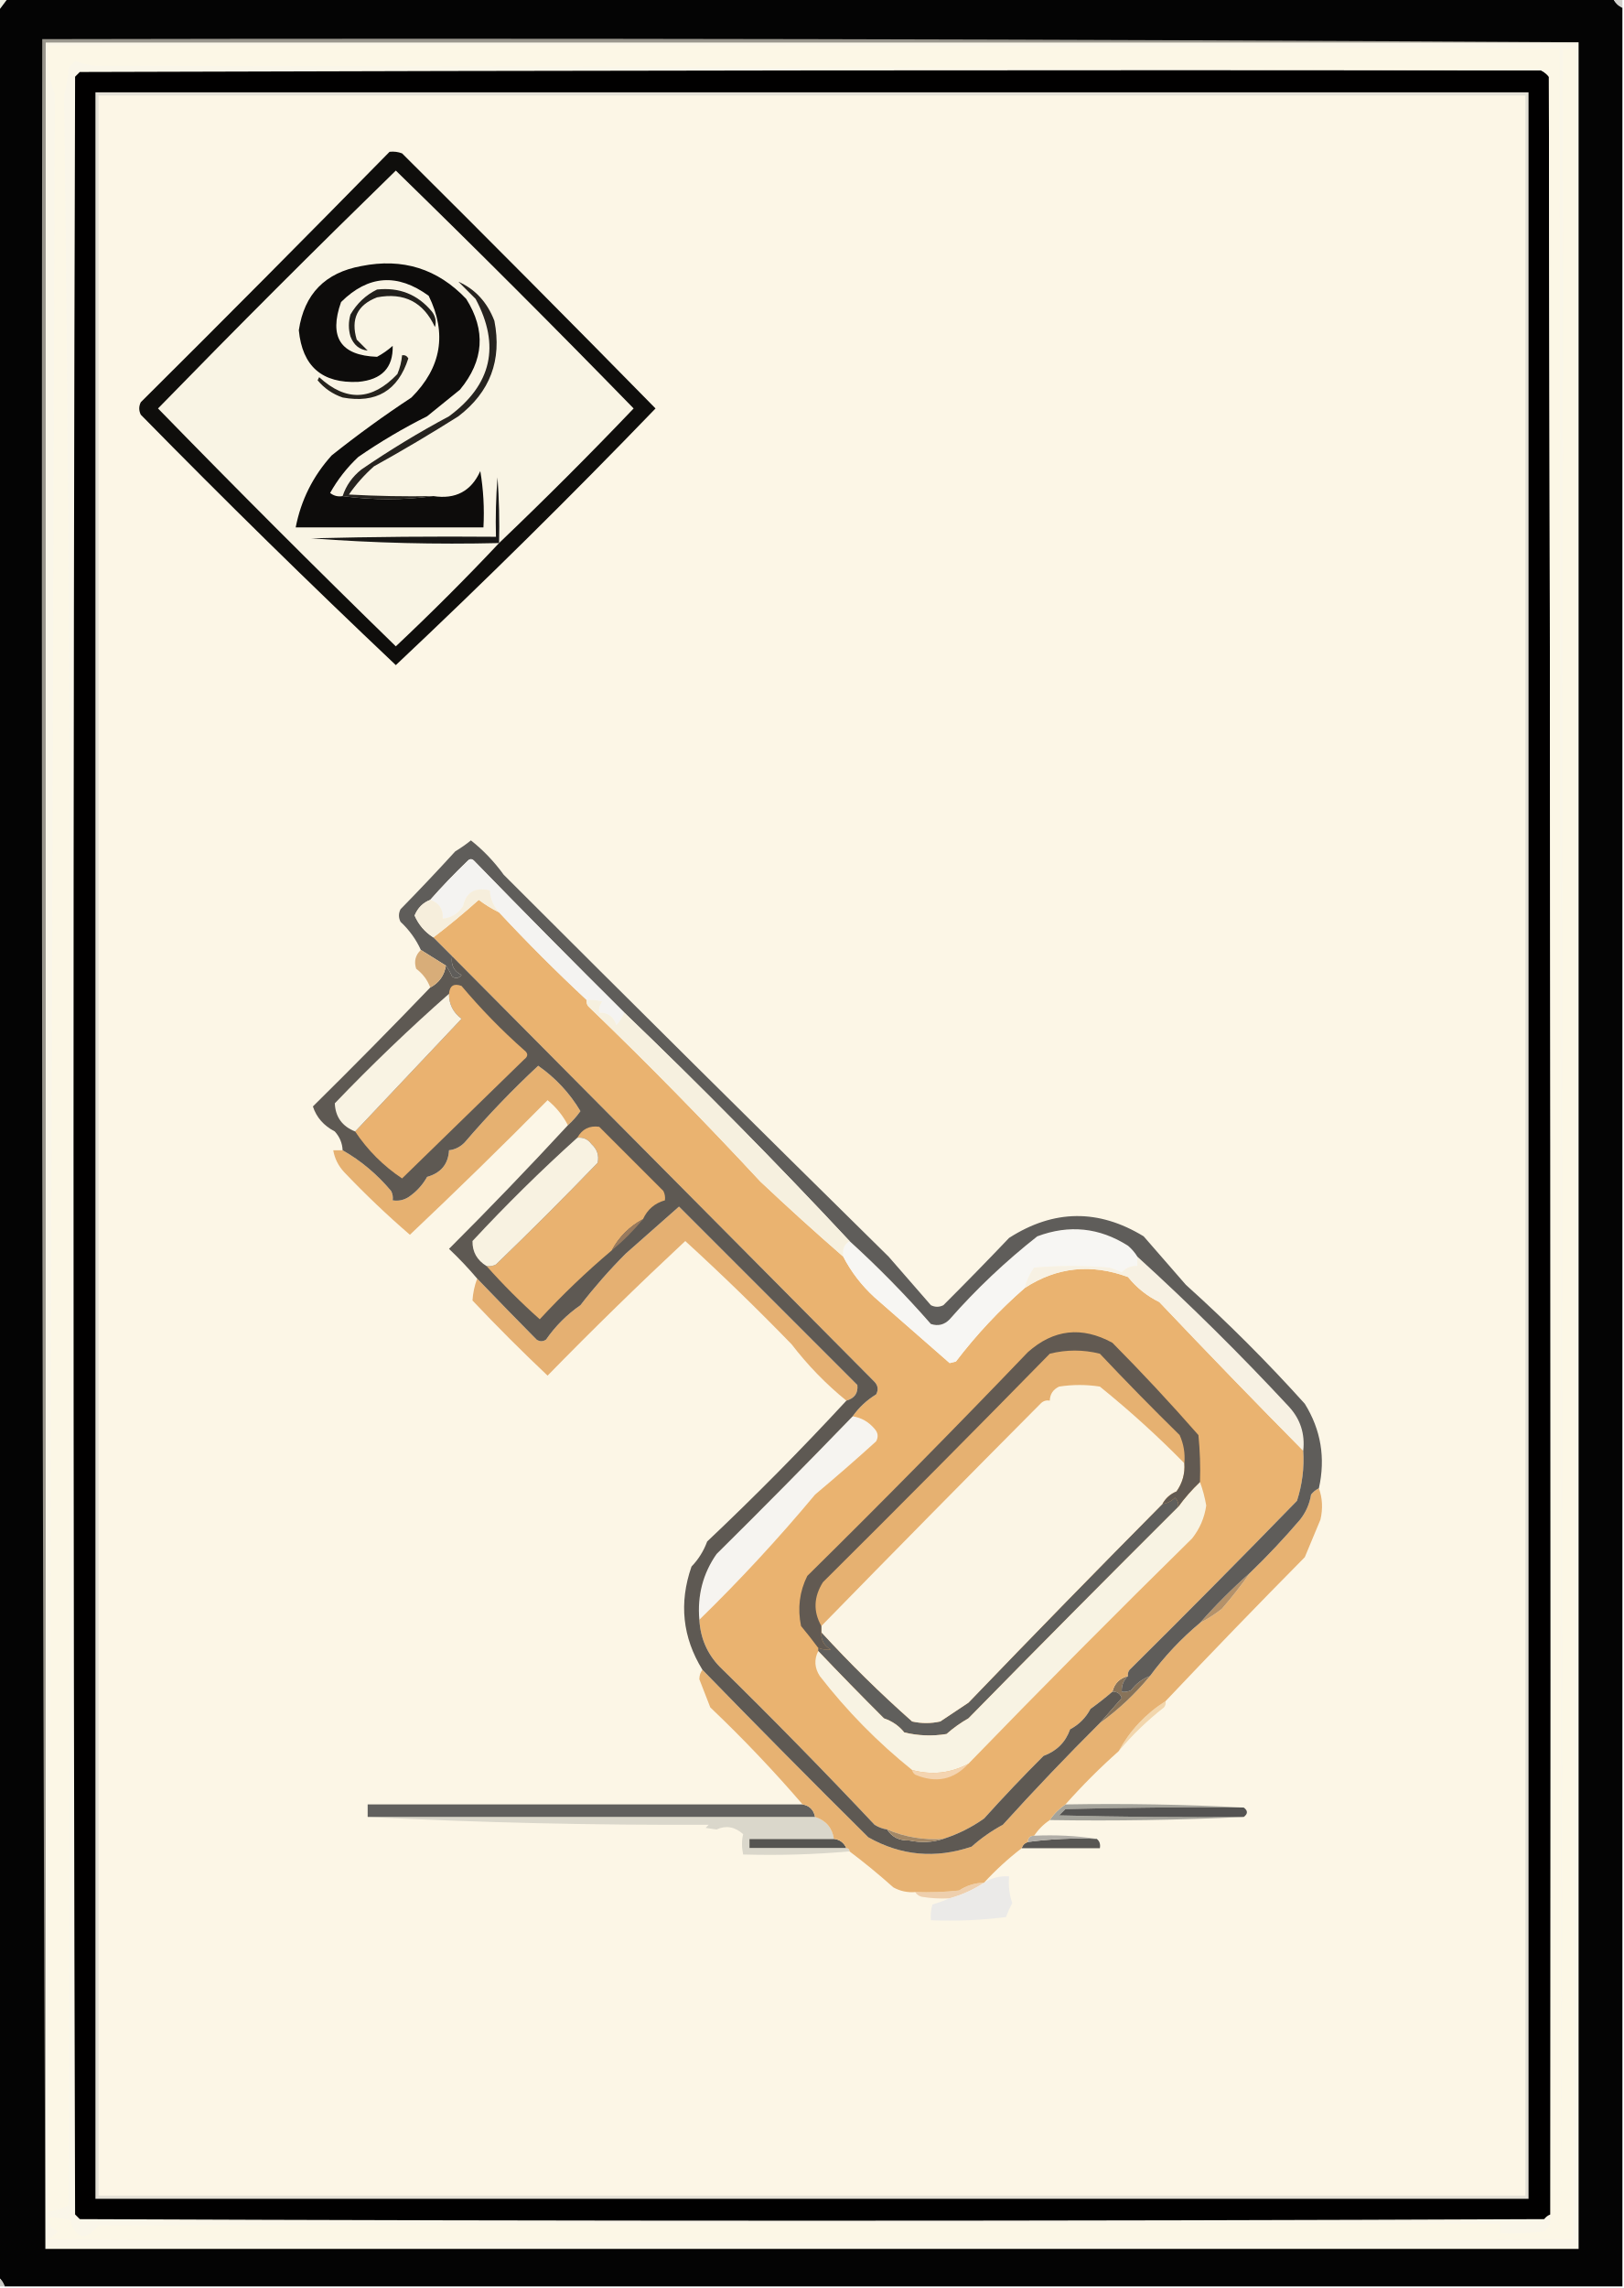
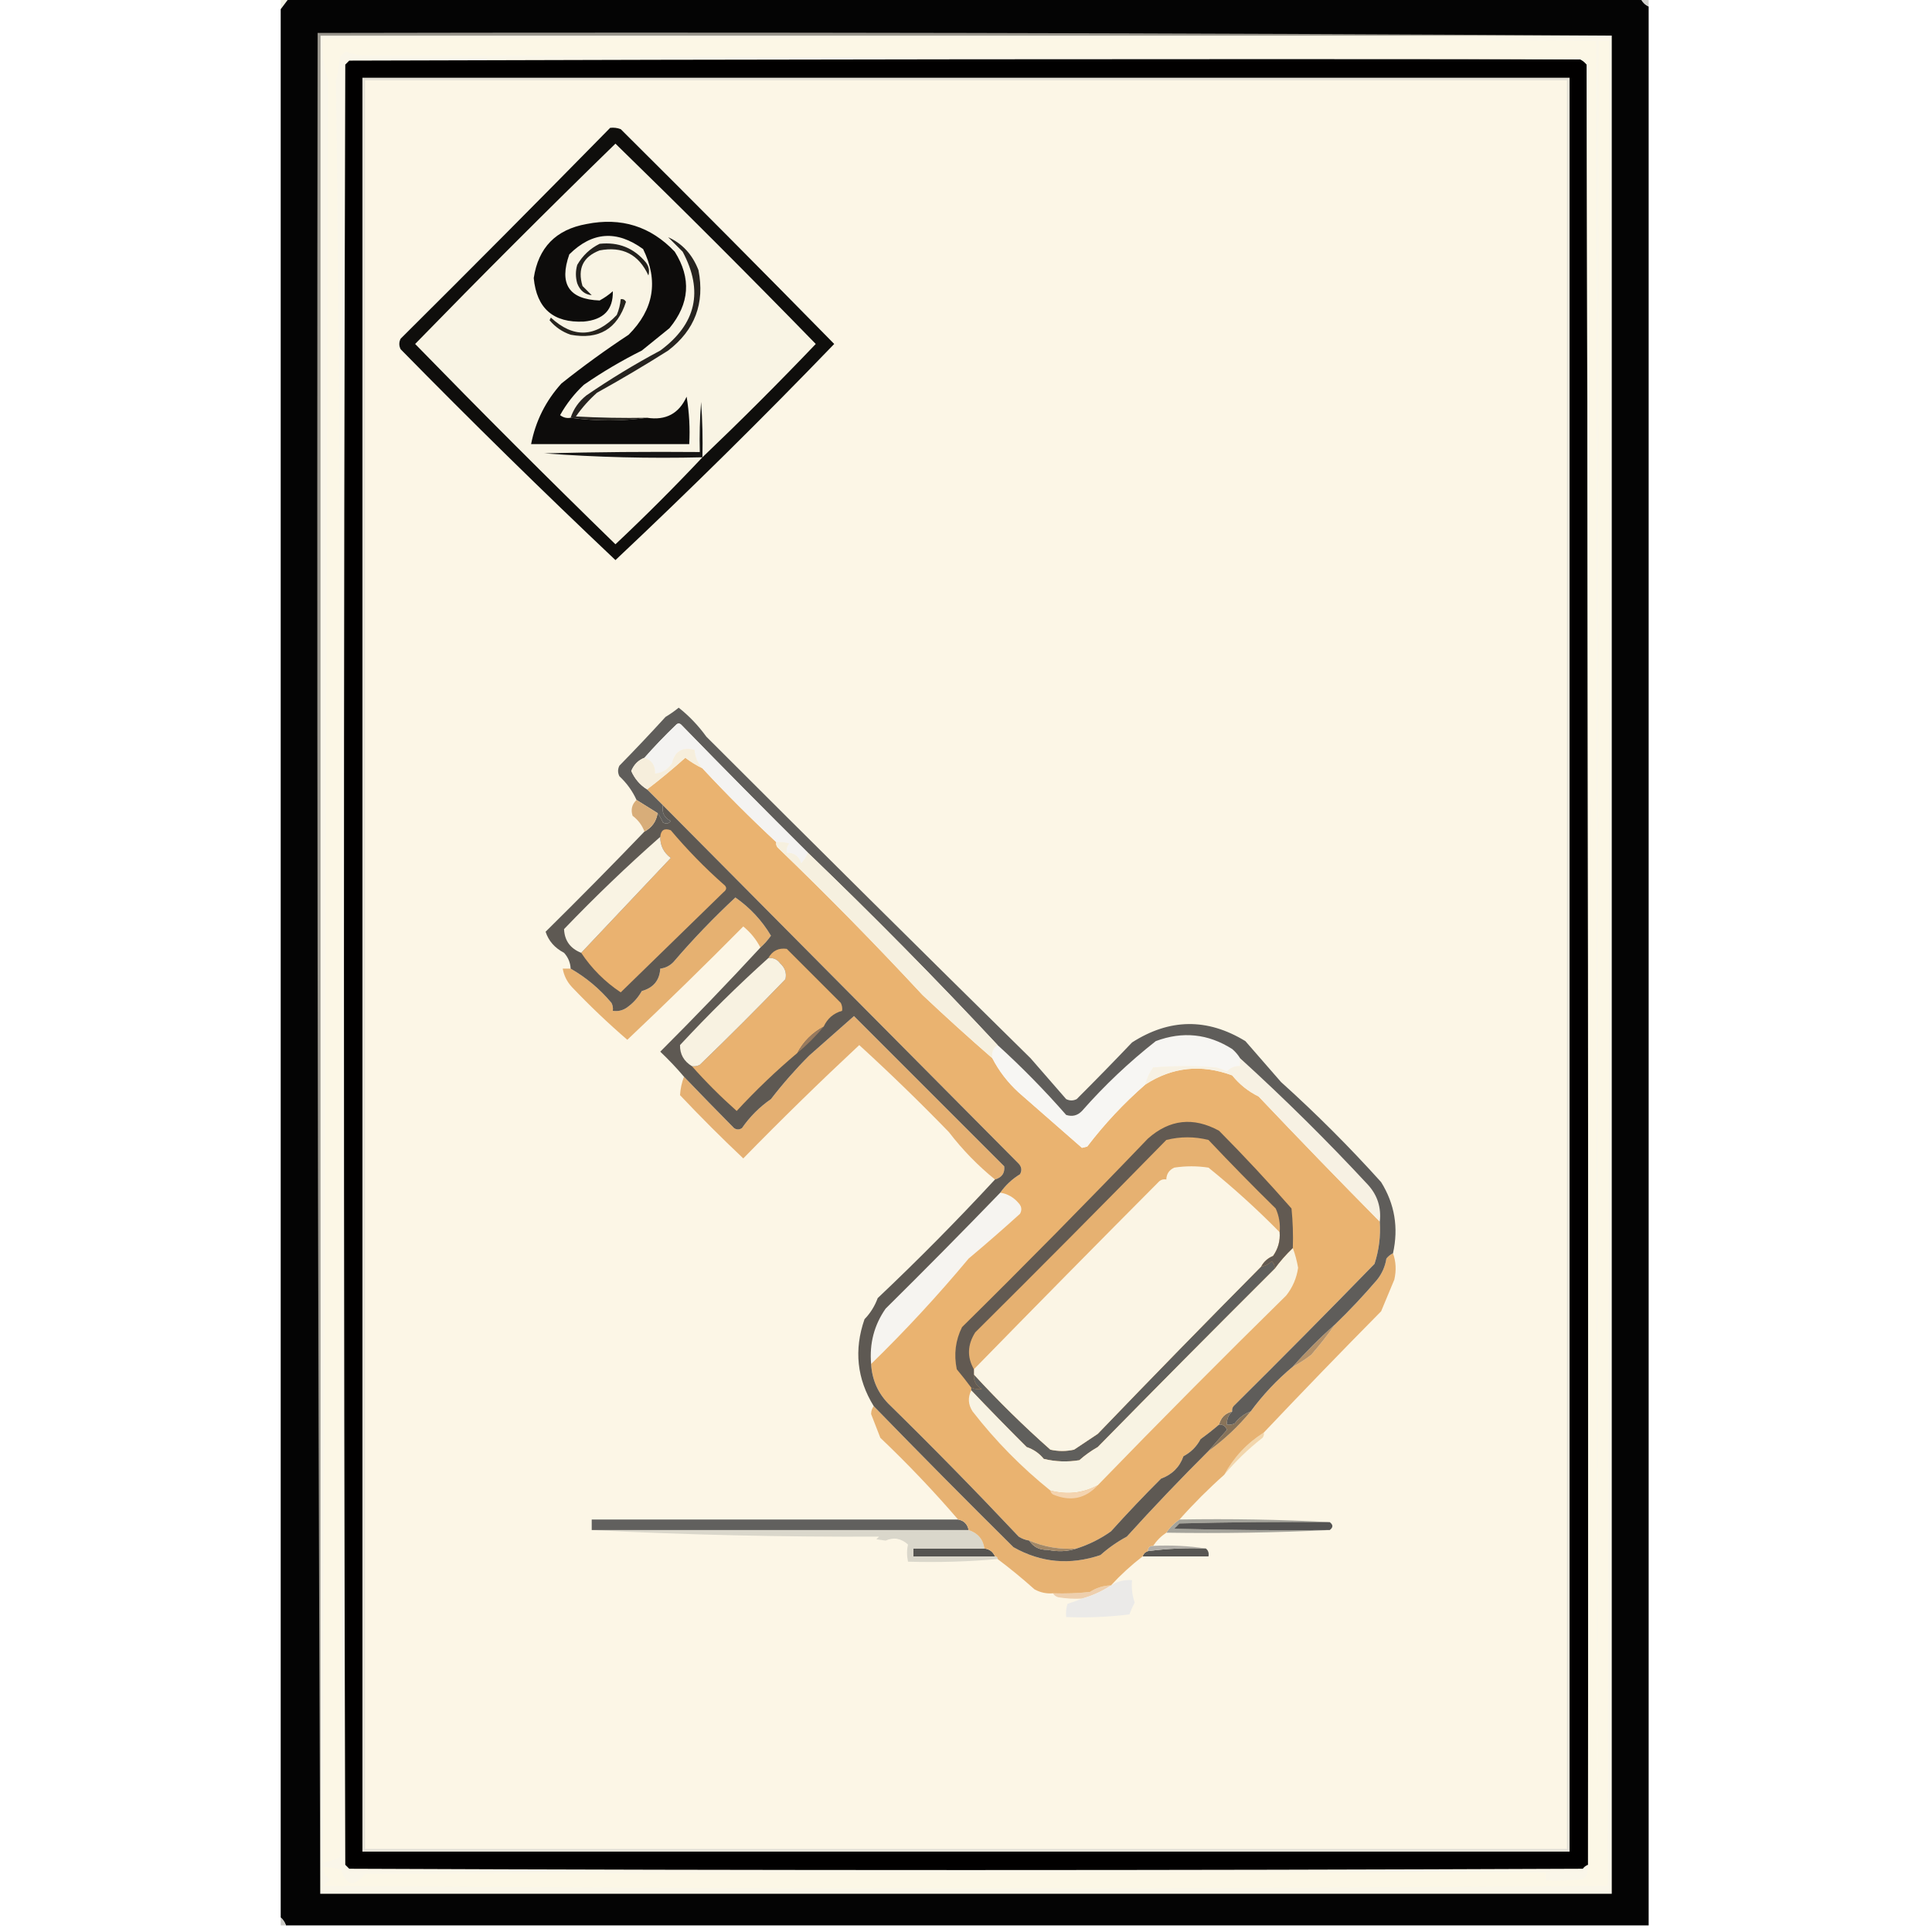
- <svg xmlns="http://www.w3.org/2000/svg" version="1.1" width="519px" height="731px" style="shape-rendering:geometricPrecision; text-rendering:geometricPrecision; image-rendering:optimizeQuality; fill-rule:evenodd; clip-rule:evenodd">
+ <svg xmlns="http://www.w3.org/2000/svg" version="1.1" viewBox="-107 0 733 733" style="shape-rendering:geometricPrecision; text-rendering:geometricPrecision; image-rendering:optimizeQuality; fill-rule:evenodd; clip-rule:evenodd">
  <g>
    <path style="opacity:1" fill="#eeefe1" d="M -0.5,-0.5 C 0.5,-0.5 1.5,-0.5 2.5,-0.5C 1.488,0.872 0.488,2.205 -0.5,3.5C -0.5,2.167 -0.5,0.833 -0.5,-0.5 Z" />
  </g>
  <g>
    <path style="opacity:1" fill="#040404" d="M 2.5,-0.5 C 173.5,-0.5 344.5,-0.5 515.5,-0.5C 516.167,0.833 517.167,1.833 518.5,2.5C 518.5,245.167 518.5,487.833 518.5,730.5C 346.167,730.5 173.833,730.5 1.5,730.5C 1.068,729.29 0.401,728.29 -0.5,727.5C -0.5,486.167 -0.5,244.833 -0.5,3.5C 0.488,2.205 1.488,0.872 2.5,-0.5 Z" />
  </g>
  <g>
    <path style="opacity:1" fill="#d2d1cd" d="M 515.5,-0.5 C 516.5,-0.5 517.5,-0.5 518.5,-0.5C 518.5,0.5 518.5,1.5 518.5,2.5C 517.167,1.833 516.167,0.833 515.5,-0.5 Z" />
  </g>
  <g>
    <path style="opacity:1" fill="#99968d" d="M 504.5,13.5 C 341.167,13.5 177.833,13.5 14.5,13.5C 14.5,248.5 14.5,483.5 14.5,718.5C 13.5,483.334 13.167,248.001 13.5,12.5C 177.334,12.167 341.001,12.5 504.5,13.5 Z" />
  </g>
  <g>
    <path style="opacity:1" fill="#faf6e9" d="M 504.5,13.5 C 504.5,248.5 504.5,483.5 504.5,718.5C 341.167,718.5 177.833,718.5 14.5,718.5C 14.5,483.5 14.5,248.5 14.5,13.5C 177.833,13.5 341.167,13.5 504.5,13.5 Z" />
  </g>
  <g>
    <path style="opacity:1" fill="#010000" d="M 492.5,22.5 C 493.458,22.953 494.292,23.619 495,24.5C 495.5,252.166 495.667,479.833 495.5,707.5C 494.711,707.783 494.044,708.283 493.5,709C 337.5,709.667 181.5,709.667 25.5,709C 25,708.5 24.5,708 24,707.5C 23.333,479.833 23.333,252.167 24,24.5C 24.5,24 25,23.5 25.5,23C 181.166,22.5 336.833,22.333 492.5,22.5 Z" />
  </g>
  <g>
    <path style="opacity:1" fill="#fcf7e6" d="M 495.5,707.5 C 495.667,479.833 495.5,252.166 495,24.5C 494.292,23.619 493.458,22.953 492.5,22.5C 338.667,21.667 184.667,21.167 30.5,21C 28.236,20.764 26.069,20.264 24,19.5C 23.333,20.167 22.667,20.833 22,21.5C 21.744,24.557 21.244,27.557 20.5,30.5C 21.831,142.86 22.498,255.36 22.5,368C 22.333,480.167 22.167,592.333 22,704.5C 19.994,705.669 17.827,706.335 15.5,706.5C 16.165,481 16.832,255.5 17.5,30C 15.671,25.028 15.005,19.861 15.5,14.5C 176.528,14.171 337.528,14.504 498.5,15.5C 498.833,932.833 499.167,932.833 499.5,15.5C 500.833,15.5 502.167,15.5 503.5,15.5C 503.658,248.908 503.491,482.241 503,715.5C 340.977,716.821 178.477,716.821 15.5,715.5C 16.5,714.667 17.5,713.833 18.5,713C 16.561,712.092 15.561,710.592 15.5,708.5C 17.92,708.292 20.253,708.626 22.5,709.5C 24.389,715.525 27.389,716.025 31.5,711C 180.833,710.5 330.166,710.333 479.5,710.5C 479.5,711.5 479.5,712.5 479.5,713.5C 484.179,713.666 488.845,713.499 493.5,713C 495.192,711.599 495.859,709.766 495.5,707.5 Z" />
  </g>
  <g>
    <path style="opacity:1" fill="#e4e1d7" d="M 30.5,29.5 C 183.167,29.5 335.833,29.5 488.5,29.5C 488.5,253.833 488.5,478.167 488.5,702.5C 335.833,702.5 183.167,702.5 30.5,702.5C 30.5,478.167 30.5,253.833 30.5,29.5 Z" />
  </g>
  <g>
    <path style="opacity:1" fill="#fcf6e6" d="M 31.5,30.5 C 183.5,30.5 335.5,30.5 487.5,30.5C 487.5,254.167 487.5,477.833 487.5,701.5C 335.5,701.5 183.5,701.5 31.5,701.5C 31.5,477.833 31.5,254.167 31.5,30.5 Z" />
  </g>
  <g>
    <path style="opacity:1" fill="#eecfad" d="M 314.5,601.5 C 311.109,603.743 307.442,605.41 303.5,606.5C 300.482,606.665 297.482,606.498 294.5,606C 293.584,605.722 292.918,605.222 292.5,604.5C 297.179,604.666 301.845,604.499 306.5,604C 308.927,602.409 311.593,601.575 314.5,601.5 Z" />
  </g>
  <g>
    <path style="opacity:1" fill="#ebeae8" d="M 303.5,606.5 C 307.442,605.41 311.109,603.743 314.5,601.5C 316.882,599.954 319.549,599.287 322.5,599.5C 322.223,602.448 322.556,605.281 323.5,608C 322.74,609.441 322.074,610.941 321.5,612.5C 313.528,613.498 305.528,613.831 297.5,613.5C 297.34,611.801 297.506,610.134 298,608.5C 299.948,607.891 301.782,607.224 303.5,606.5 Z" />
  </g>
  <g>
    <path style="opacity:1" fill="#555451" d="M 266.5,587.5 C 268.404,587.738 269.738,588.738 270.5,590.5C 260.167,590.5 249.833,590.5 239.5,590.5C 239.5,589.5 239.5,588.5 239.5,587.5C 248.5,587.5 257.5,587.5 266.5,587.5 Z" />
  </g>
  <g>
    <path style="opacity:1" fill="#585754" d="M 350.5,587.5 C 351.404,588.209 351.737,589.209 351.5,590.5C 343.167,590.5 334.833,590.5 326.5,590.5C 326.833,589.5 327.5,588.833 328.5,588.5C 335.746,587.536 343.08,587.203 350.5,587.5 Z" />
  </g>
  <g>
    <path style="opacity:1" fill="#b1aea8" d="M 330.5,586.5 C 337.354,586.176 344.021,586.509 350.5,587.5C 343.08,587.203 335.746,587.536 328.5,588.5C 328.5,587.167 329.167,586.5 330.5,586.5 Z" />
  </g>
  <g>
    <path style="opacity:1" fill="#dad7cb" d="M 117.5,580.5 C 165.167,580.5 212.833,580.5 260.5,580.5C 263.971,581.633 265.971,583.967 266.5,587.5C 257.5,587.5 248.5,587.5 239.5,587.5C 239.5,588.5 239.5,589.5 239.5,590.5C 249.833,590.5 260.167,590.5 270.5,590.5C 271.167,590.5 271.5,590.833 271.5,591.5C 260.346,592.495 249.012,592.828 237.5,592.5C 237.014,590.193 237.014,588.027 237.5,586C 234.874,583.625 232.04,583.125 229,584.5C 227.833,584.333 226.667,584.167 225.5,584C 225.833,583.667 226.167,583.333 226.5,583C 189.82,583.162 153.486,582.328 117.5,580.5 Z" />
  </g>
  <g>
    <path style="opacity:1" fill="#a4a39b" d="M 340.5,576.5 C 359.674,576.17 378.674,576.503 397.5,577.5C 378.497,577.333 359.497,577.5 340.5,578C 339.833,578.667 339.167,579.333 338.5,580C 358.164,580.5 377.831,580.667 397.5,580.5C 377.007,581.497 356.34,581.831 335.5,581.5C 336.785,579.548 338.451,577.882 340.5,576.5 Z" />
  </g>
  <g>
    <path style="opacity:1" fill="#545352" d="M 397.5,577.5 C 398.833,578.5 398.833,579.5 397.5,580.5C 377.831,580.667 358.164,580.5 338.5,580C 339.167,579.333 339.833,578.667 340.5,578C 359.497,577.5 378.497,577.333 397.5,577.5 Z" />
  </g>
  <g>
    <path style="opacity:1" fill="#61605e" d="M 256.5,576.5 C 258.71,576.894 260.043,578.227 260.5,580.5C 212.833,580.5 165.167,580.5 117.5,580.5C 117.5,579.167 117.5,577.833 117.5,576.5C 163.833,576.5 210.167,576.5 256.5,576.5 Z" />
  </g>
  <g>
    <path style="opacity:1" fill="#f2d6ac" d="M 372.5,543.5 C 372.631,544.239 372.464,544.906 372,545.5C 366.637,549.698 361.804,554.364 357.5,559.5C 361.132,552.869 366.132,547.536 372.5,543.5 Z" />
  </g>
  <g>
    <path style="opacity:1" fill="#e7b272" d="M 421.5,475.5 C 422.641,478.64 422.808,481.973 422,485.5C 420.357,489.46 418.69,493.46 417,497.5C 401.932,512.747 387.099,528.08 372.5,543.5C 366.132,547.536 361.132,552.869 357.5,559.5C 351.575,564.758 345.908,570.425 340.5,576.5C 338.451,577.882 336.785,579.548 335.5,581.5C 333.5,582.833 331.833,584.5 330.5,586.5C 329.167,586.5 328.5,587.167 328.5,588.5C 327.5,588.833 326.833,589.5 326.5,590.5C 322.158,593.844 318.158,597.51 314.5,601.5C 311.593,601.575 308.927,602.409 306.5,604C 301.845,604.499 297.179,604.666 292.5,604.5C 290.011,604.702 287.677,604.202 285.5,603C 280.94,598.931 276.274,595.098 271.5,591.5C 271.5,590.833 271.167,590.5 270.5,590.5C 269.738,588.738 268.404,587.738 266.5,587.5C 265.971,583.967 263.971,581.633 260.5,580.5C 260.043,578.227 258.71,576.894 256.5,576.5C 247.261,565.757 237.428,555.424 227,545.5C 225.836,542.505 224.67,539.505 223.5,536.5C 223.52,535.274 223.853,534.274 224.5,533.5C 242.019,551.519 259.686,569.352 277.5,587C 287.938,592.898 298.938,593.898 310.5,590C 313.557,587.277 316.89,584.944 320.5,583C 330.571,571.887 340.904,561.054 351.5,550.5C 357.442,546.227 362.776,541.227 367.5,535.5C 372.135,529.197 377.469,523.531 383.5,518.5C 385.932,517.25 388.266,515.75 390.5,514C 393.738,510.272 396.738,506.439 399.5,502.5C 405.033,497.173 410.366,491.506 415.5,485.5C 417.362,483.138 418.529,480.471 419,477.5C 419.708,476.619 420.542,475.953 421.5,475.5 Z" />
  </g>
  <g>
    <path style="opacity:1" fill="#887359" d="M 360.5,535.5 C 359.058,536.82 358.392,538.486 358.5,540.5C 359.552,540.649 360.552,540.483 361.5,540C 363.114,537.873 365.114,536.373 367.5,535.5C 362.776,541.227 357.442,546.227 351.5,550.5C 353.811,547.853 356.144,545.186 358.5,542.5C 357.995,541.081 356.995,540.415 355.5,540.5C 356.167,537.833 357.833,536.167 360.5,535.5 Z" />
  </g>
  <g>
    <path style="opacity:1" fill="#b49169" d="M 399.5,502.5 C 396.738,506.439 393.738,510.272 390.5,514C 388.266,515.75 385.932,517.25 383.5,518.5C 388.425,512.908 393.758,507.575 399.5,502.5 Z" />
  </g>
  <g>
    <path style="opacity:1" fill="#f6f4f0" d="M 272.5,452.5 C 275.285,452.933 277.619,454.266 279.5,456.5C 280.614,457.723 280.781,459.056 280,460.5C 273.634,466.275 267.134,471.941 260.5,477.5C 248.784,491.544 236.45,504.877 223.5,517.5C 222.825,509.716 224.658,502.716 229,496.5C 243.753,481.908 258.253,467.242 272.5,452.5 Z" />
  </g>
  <g>
    <path style="opacity:1" fill="#eab370" d="M 159.5,291.5 C 168.527,301.194 177.86,310.527 187.5,319.5C 187.369,320.239 187.536,320.906 188,321.5C 206.739,339.526 225.072,358.193 243,377.5C 251.704,385.707 260.537,393.707 269.5,401.5C 272.015,406.363 275.348,410.696 279.5,414.5C 287.495,421.494 295.495,428.494 303.5,435.5C 304.167,435.333 304.833,435.167 305.5,435C 312.038,426.425 319.371,418.592 327.5,411.5C 337.731,404.827 348.731,403.66 360.5,408C 363.238,411.404 366.571,414.071 370.5,416C 385.752,432.082 401.085,447.916 416.5,463.5C 416.851,468.978 416.184,474.312 414.5,479.5C 396.766,497.734 378.932,515.734 361,533.5C 360.536,534.094 360.369,534.761 360.5,535.5C 357.833,536.167 356.167,537.833 355.5,540.5C 353.278,542.398 350.945,544.231 348.5,546C 347,548.833 344.833,551 342,552.5C 340.559,556.608 337.725,559.441 333.5,561C 327.058,567.426 320.725,574.092 314.5,581C 310.519,583.83 306.185,585.996 301.5,587.5C 295.226,587.941 289.226,586.941 283.5,584.5C 282.078,584.291 280.745,583.791 279.5,583C 263.308,565.808 246.808,548.975 230,532.5C 226.006,528.372 223.84,523.372 223.5,517.5C 236.45,504.877 248.784,491.544 260.5,477.5C 267.134,471.941 273.634,466.275 280,460.5C 280.781,459.056 280.614,457.723 279.5,456.5C 277.619,454.266 275.285,452.933 272.5,452.5C 274.502,449.666 277.002,447.333 280,445.5C 280.781,444.056 280.614,442.723 279.5,441.5C 234.405,396.072 189.405,350.739 144.5,305.5C 142.5,303.5 140.5,301.5 138.5,299.5C 143.445,295.73 148.278,291.73 153,287.5C 155.038,289.037 157.205,290.37 159.5,291.5 Z" />
  </g>
  <g>
    <path style="opacity:1" fill="#605f5c" d="M 376.5,481.5 C 353.857,504.061 331.523,526.561 309.5,549C 306.991,550.421 304.657,552.088 302.5,554C 297.958,554.746 293.458,554.579 289,553.5C 287.3,551.394 285.133,549.894 282.5,549C 275.379,541.897 268.379,534.73 261.5,527.5C 261.5,527.167 261.5,526.833 261.5,526.5C 262.847,527.028 264.181,527.195 265.5,527C 263.323,525.814 262.323,523.981 262.5,521.5C 271.722,531.556 281.389,541.056 291.5,550C 294.5,550.667 297.5,550.667 300.5,550C 303.5,548 306.5,546 309.5,544C 330.198,522.473 350.865,501.307 371.5,480.5C 373.044,480.297 374.378,479.63 375.5,478.5C 376.386,479.325 376.719,480.325 376.5,481.5 Z" />
  </g>
  <g>
    <path style="opacity:1" fill="#f8f3e3" d="M 383.5,473.5 C 384.389,475.91 385.055,478.41 385.5,481C 384.943,484.895 383.443,488.395 381,491.5C 356.934,515.147 333.1,539.147 309.5,563.5C 303.819,566.535 297.819,567.202 291.5,565.5C 280.503,556.669 270.669,546.669 262,535.5C 260.304,532.881 260.137,530.214 261.5,527.5C 268.379,534.73 275.379,541.897 282.5,549C 285.133,549.894 287.3,551.394 289,553.5C 293.458,554.579 297.958,554.746 302.5,554C 304.657,552.088 306.991,550.421 309.5,549C 331.523,526.561 353.857,504.061 376.5,481.5C 378.577,478.623 380.911,475.957 383.5,473.5 Z" />
  </g>
  <g>
    <path style="opacity:1" fill="#e6b171" d="M 378.5,467.5 C 370.05,458.891 361.05,450.725 351.5,443C 347.167,442.333 342.833,442.333 338.5,443C 336.561,443.908 335.561,445.408 335.5,447.5C 334.325,447.281 333.325,447.614 332.5,448.5C 308.884,472.236 285.551,495.902 262.5,519.5C 259.861,514.891 260.028,510.225 263,505.5C 287.483,481.185 311.65,456.851 335.5,432.5C 340.833,431.167 346.167,431.167 351.5,432.5C 359.846,441.346 368.346,450.013 377,458.5C 378.289,461.351 378.789,464.351 378.5,467.5 Z" />
  </g>
  <g>
    <path style="opacity:1" fill="#fbf5e5" d="M 378.5,467.5 C 378.741,470.794 377.908,473.794 376,476.5C 374.008,477.328 372.508,478.661 371.5,480.5C 350.865,501.307 330.198,522.473 309.5,544C 306.5,546 303.5,548 300.5,550C 297.5,550.667 294.5,550.667 291.5,550C 281.389,541.056 271.722,531.556 262.5,521.5C 262.5,520.833 262.5,520.167 262.5,519.5C 285.551,495.902 308.884,472.236 332.5,448.5C 333.325,447.614 334.325,447.281 335.5,447.5C 335.561,445.408 336.561,443.908 338.5,443C 342.833,442.333 347.167,442.333 351.5,443C 361.05,450.725 370.05,458.891 378.5,467.5 Z" />
  </g>
  <g>
    <path style="opacity:1" fill="#625a52" d="M 383.5,473.5 C 380.911,475.957 378.577,478.623 376.5,481.5C 376.719,480.325 376.386,479.325 375.5,478.5C 374.378,479.63 373.044,480.297 371.5,480.5C 372.508,478.661 374.008,477.328 376,476.5C 377.908,473.794 378.741,470.794 378.5,467.5C 378.789,464.351 378.289,461.351 377,458.5C 368.346,450.013 359.846,441.346 351.5,432.5C 346.167,431.167 340.833,431.167 335.5,432.5C 311.65,456.851 287.483,481.185 263,505.5C 260.028,510.225 259.861,514.891 262.5,519.5C 262.5,520.167 262.5,520.833 262.5,521.5C 262.323,523.981 263.323,525.814 265.5,527C 264.181,527.195 262.847,527.028 261.5,526.5C 259.762,524.15 257.929,521.817 256,519.5C 254.841,513.836 255.508,508.502 258,503.5C 281.834,479.999 305.334,456.165 328.5,432C 336.739,424.679 345.739,423.679 355.5,429C 364.918,438.49 374.084,448.323 383,458.5C 383.499,463.489 383.666,468.489 383.5,473.5 Z" />
  </g>
  <g>
    <path style="opacity:1" fill="#f7f6f3" d="M 363.5,401.5 C 363.5,402.5 363.5,403.5 363.5,404.5C 361.516,404.383 359.85,405.05 358.5,406.5C 357.205,405.902 355.872,405.402 354.5,405C 346.5,404.333 338.5,404.333 330.5,405C 329.086,406.993 328.086,409.16 327.5,411.5C 319.371,418.592 312.038,426.425 305.5,435C 304.833,435.167 304.167,435.333 303.5,435.5C 295.495,428.494 287.495,421.494 279.5,414.5C 275.348,410.696 272.015,406.363 269.5,401.5C 269.077,399.219 269.744,397.552 271.5,396.5C 280.689,404.855 289.355,413.688 297.5,423C 299.809,423.756 301.809,423.256 303.5,421.5C 311.999,411.836 321.332,403.003 331.5,395C 341.678,391.184 351.345,392.184 360.5,398C 361.71,399.039 362.71,400.206 363.5,401.5 Z" />
  </g>
  <g>
    <path style="opacity:1" fill="#f7f1e3" d="M 363.5,401.5 C 380.325,416.798 396.492,432.798 412,449.5C 415.594,453.45 417.094,458.116 416.5,463.5C 401.085,447.916 385.752,432.082 370.5,416C 366.571,414.071 363.238,411.404 360.5,408C 348.731,403.66 337.731,404.827 327.5,411.5C 328.086,409.16 329.086,406.993 330.5,405C 338.5,404.333 346.5,404.333 354.5,405C 355.872,405.402 357.205,405.902 358.5,406.5C 359.85,405.05 361.516,404.383 363.5,404.5C 363.5,403.5 363.5,402.5 363.5,401.5 Z" />
  </g>
  <g>
    <path style="opacity:1" fill="#e5b072" d="M 270.5,447.5 C 264.011,442.237 258.178,436.237 253,429.5C 241.959,418.124 230.625,407.124 219,396.5C 204.014,410.486 189.347,424.819 175,439.5C 166.764,431.719 158.764,423.719 151,415.5C 151.14,413.149 151.64,410.816 152.5,408.5C 158.713,414.977 165.047,421.477 171.5,428C 172.5,428.667 173.5,428.667 174.5,428C 177.52,423.646 181.187,419.98 185.5,417C 189.99,411.178 194.823,405.678 200,400.5C 205.678,395.487 211.345,390.487 217,385.5C 236.005,404.505 255.005,423.505 274,442.5C 274.281,445.07 273.114,446.736 270.5,447.5 Z" />
  </g>
  <g>
    <path style="opacity:1" fill="#5f5d5a" d="M 421.5,475.5 C 420.542,475.953 419.708,476.619 419,477.5C 418.529,480.471 417.362,483.138 415.5,485.5C 410.366,491.506 405.033,497.173 399.5,502.5C 393.758,507.575 388.425,512.908 383.5,518.5C 377.469,523.531 372.135,529.197 367.5,535.5C 365.114,536.373 363.114,537.873 361.5,540C 360.552,540.483 359.552,540.649 358.5,540.5C 358.392,538.486 359.058,536.82 360.5,535.5C 360.369,534.761 360.536,534.094 361,533.5C 378.932,515.734 396.766,497.734 414.5,479.5C 416.184,474.312 416.851,468.978 416.5,463.5C 417.094,458.116 415.594,453.45 412,449.5C 396.492,432.798 380.325,416.798 363.5,401.5C 362.71,400.206 361.71,399.039 360.5,398C 351.345,392.184 341.678,391.184 331.5,395C 321.332,403.003 311.999,411.836 303.5,421.5C 301.809,423.256 299.809,423.756 297.5,423C 289.355,413.688 280.689,404.855 271.5,396.5C 248.19,371.523 224.19,347.19 199.5,323.5C 183.401,307.506 167.401,291.339 151.5,275C 150.833,274.333 150.167,274.333 149.5,275C 145.269,279.062 141.269,283.229 137.5,287.5C 135.191,288.388 133.524,290.054 132.5,292.5C 133.802,295.466 135.802,297.799 138.5,299.5C 140.5,301.5 142.5,303.5 144.5,305.5C 144.022,308.278 145.022,310.278 147.5,311.5C 146.635,312.583 145.635,312.749 144.5,312C 143.915,310.698 143.249,309.531 142.5,308.5C 139.851,306.86 137.184,305.193 134.5,303.5C 132.964,300.118 130.798,297.118 128,294.5C 127.333,293.167 127.333,291.833 128,290.5C 133.931,284.446 139.765,278.279 145.5,272C 147.269,270.936 148.936,269.769 150.5,268.5C 154.434,271.605 157.934,275.271 161,279.5C 201.616,320.089 242.616,360.756 284,401.5C 288.5,406.667 293,411.833 297.5,417C 298.833,417.667 300.167,417.667 301.5,417C 308.623,409.887 315.623,402.721 322.5,395.5C 336.746,386.371 351.08,386.204 365.5,395C 370,400.167 374.5,405.333 379,410.5C 392.333,422.5 405,435.167 417,448.5C 422.16,456.81 423.66,465.81 421.5,475.5 Z" />
  </g>
  <g>
    <path style="opacity:1" fill="#e6b171" d="M 181.5,359.5 C 179.895,356.393 177.728,353.726 175,351.5C 160.544,366.108 145.878,380.441 131,394.5C 123.762,388.266 116.762,381.6 110,374.5C 108.121,372.473 106.954,370.14 106.5,367.5C 107.5,367.5 108.5,367.5 109.5,367.5C 115.344,370.829 120.511,375.162 125,380.5C 125.483,381.448 125.649,382.448 125.5,383.5C 127.288,383.785 128.955,383.452 130.5,382.5C 132.995,380.836 134.995,378.67 136.5,376C 140.922,374.756 143.256,371.923 143.5,367.5C 145.433,367.271 147.1,366.438 148.5,365C 155.838,356.424 163.672,348.257 172,340.5C 177.574,344.404 182.074,349.238 185.5,355C 184.296,356.699 182.962,358.199 181.5,359.5 Z" />
  </g>
  <g>
    <path style="opacity:1" fill="#f6f0df" d="M 187.5,319.5 C 189.199,319.34 190.866,319.506 192.5,320C 191.663,321.011 191.33,322.178 191.5,323.5C 194.292,323.452 196.125,324.785 197,327.5C 198.085,326.264 198.918,324.931 199.5,323.5C 224.19,347.19 248.19,371.523 271.5,396.5C 269.744,397.552 269.077,399.219 269.5,401.5C 260.537,393.707 251.704,385.707 243,377.5C 225.072,358.193 206.739,339.526 188,321.5C 187.536,320.906 187.369,320.239 187.5,319.5 Z" />
  </g>
  <g>
    <path style="opacity:1" fill="#5e5953" d="M 144.5,305.5 C 189.405,350.739 234.405,396.072 279.5,441.5C 280.614,442.723 280.781,444.056 280,445.5C 277.002,447.333 274.502,449.666 272.5,452.5C 258.253,467.242 243.753,481.908 229,496.5C 224.658,502.716 222.825,509.716 223.5,517.5C 223.84,523.372 226.006,528.372 230,532.5C 246.808,548.975 263.308,565.808 279.5,583C 280.745,583.791 282.078,584.291 283.5,584.5C 285.075,586.941 287.408,588.107 290.5,588C 294.358,588.81 298.024,588.643 301.5,587.5C 306.185,585.996 310.519,583.83 314.5,581C 320.725,574.092 327.058,567.426 333.5,561C 337.725,559.441 340.559,556.608 342,552.5C 344.833,551 347,548.833 348.5,546C 350.945,544.231 353.278,542.398 355.5,540.5C 356.995,540.415 357.995,541.081 358.5,542.5C 356.144,545.186 353.811,547.853 351.5,550.5C 340.904,561.054 330.571,571.887 320.5,583C 316.89,584.944 313.557,587.277 310.5,590C 298.938,593.898 287.938,592.898 277.5,587C 259.686,569.352 242.019,551.519 224.5,533.5C 218.107,523.134 216.94,512.134 221,500.5C 223.215,498.21 224.881,495.543 226,492.5C 241.288,478.045 256.121,463.045 270.5,447.5C 273.114,446.736 274.281,445.07 274,442.5C 255.005,423.505 236.005,404.505 217,385.5C 211.345,390.487 205.678,395.487 200,400.5C 194.823,405.678 189.99,411.178 185.5,417C 181.187,419.98 177.52,423.646 174.5,428C 173.5,428.667 172.5,428.667 171.5,428C 165.047,421.477 158.713,414.977 152.5,408.5C 149.704,405.203 146.704,402.036 143.5,399C 156.483,386.036 169.149,372.869 181.5,359.5C 182.962,358.199 184.296,356.699 185.5,355C 182.074,349.238 177.574,344.404 172,340.5C 163.672,348.257 155.838,356.424 148.5,365C 147.1,366.438 145.433,367.271 143.5,367.5C 143.256,371.923 140.922,374.756 136.5,376C 134.995,378.67 132.995,380.836 130.5,382.5C 128.955,383.452 127.288,383.785 125.5,383.5C 125.649,382.448 125.483,381.448 125,380.5C 120.511,375.162 115.344,370.829 109.5,367.5C 109.392,365.217 108.559,363.217 107,361.5C 103.452,359.637 101.118,356.97 100,353.5C 112.811,340.858 125.311,328.191 137.5,315.5C 140.331,314.002 141.998,311.669 142.5,308.5C 143.249,309.531 143.915,310.698 144.5,312C 145.635,312.749 146.635,312.583 147.5,311.5C 145.022,310.278 144.022,308.278 144.5,305.5 Z" />
  </g>
  <g>
    <path style="opacity:1" fill="#a38867" d="M 283.5,584.5 C 289.226,586.941 295.226,587.941 301.5,587.5C 298.024,588.643 294.358,588.81 290.5,588C 287.408,588.107 285.075,586.941 283.5,584.5 Z" />
  </g>
  <g>
    <path style="opacity:1" fill="#f4d4b0" d="M 309.5,563.5 C 304.793,568.639 299.126,569.806 292.5,567C 291.944,566.617 291.611,566.117 291.5,565.5C 297.819,567.202 303.819,566.535 309.5,563.5 Z" />
  </g>
  <g>
    <path style="opacity:1" fill="#e9b270" d="M 205.5,389.5 C 201.167,391.833 197.833,395.167 195.5,399.5C 187.404,406.331 179.737,413.664 172.5,421.5C 166.431,416.098 160.764,410.431 155.5,404.5C 156.552,404.649 157.552,404.483 158.5,404C 169.539,393.353 180.372,382.52 191,371.5C 191.51,369.171 190.844,367.171 189,365.5C 187.89,363.963 186.39,363.297 184.5,363.5C 186.052,360.724 188.386,359.557 191.5,360C 198.333,366.833 205.167,373.667 212,380.5C 212.483,381.448 212.649,382.448 212.5,383.5C 209.268,384.394 206.935,386.394 205.5,389.5 Z" />
  </g>
  <g>
    <path style="opacity:1" fill="#987a5e" d="M 205.5,389.5 C 202.5,393.167 199.167,396.5 195.5,399.5C 197.833,395.167 201.167,391.833 205.5,389.5 Z" />
  </g>
  <g>
    <path style="opacity:1" fill="#f8f2e1" d="M 184.5,363.5 C 186.39,363.297 187.89,363.963 189,365.5C 190.844,367.171 191.51,369.171 191,371.5C 180.372,382.52 169.539,393.353 158.5,404C 157.552,404.483 156.552,404.649 155.5,404.5C 152.435,402.627 150.935,399.96 151,396.5C 161.76,384.912 172.926,373.912 184.5,363.5 Z" />
  </g>
  <g>
    <path style="opacity:1" fill="#eab270" d="M 113.5,361.5 C 124.835,349.491 136.169,337.491 147.5,325.5C 144.794,323.476 143.461,320.81 143.5,317.5C 143.722,314.924 145.055,314.09 147.5,315C 153.732,322.397 160.399,329.23 167.5,335.5C 168.833,336.5 168.833,337.5 167.5,338.5C 154.42,351.249 141.42,363.916 128.5,376.5C 122.506,372.506 117.506,367.506 113.5,361.5 Z" />
  </g>
  <g>
    <path style="opacity:1" fill="#f9f3e3" d="M 143.5,317.5 C 143.461,320.81 144.794,323.476 147.5,325.5C 136.169,337.491 124.835,349.491 113.5,361.5C 109.352,359.852 107.185,356.852 107,352.5C 118.779,340.216 130.946,328.55 143.5,317.5 Z" />
  </g>
  <g>
    <path style="opacity:1" fill="#d8ad79" d="M 134.5,303.5 C 137.184,305.193 139.851,306.86 142.5,308.5C 141.998,311.669 140.331,314.002 137.5,315.5C 136.627,313.114 135.127,311.114 133,309.5C 132.252,307.16 132.752,305.16 134.5,303.5 Z" />
  </g>
  <g>
    <path style="opacity:1" fill="#f4f3f1" d="M 199.5,323.5 C 198.918,324.931 198.085,326.264 197,327.5C 196.125,324.785 194.292,323.452 191.5,323.5C 191.33,322.178 191.663,321.011 192.5,320C 190.866,319.506 189.199,319.34 187.5,319.5C 177.86,310.527 168.527,301.194 159.5,291.5C 157.688,289.539 156.688,287.206 156.5,284.5C 151.837,283.376 149.003,285.043 148,289.5C 146.429,291.923 144.263,293.256 141.5,293.5C 141.646,290.446 140.313,288.446 137.5,287.5C 141.269,283.229 145.269,279.062 149.5,275C 150.167,274.333 150.833,274.333 151.5,275C 167.401,291.339 183.401,307.506 199.5,323.5 Z" />
  </g>
  <g>
    <path style="opacity:1" fill="#f6eedc" d="M 159.5,291.5 C 157.205,290.37 155.038,289.037 153,287.5C 148.278,291.73 143.445,295.73 138.5,299.5C 135.802,297.799 133.802,295.466 132.5,292.5C 133.524,290.054 135.191,288.388 137.5,287.5C 140.313,288.446 141.646,290.446 141.5,293.5C 144.263,293.256 146.429,291.923 148,289.5C 149.003,285.043 151.837,283.376 156.5,284.5C 156.688,287.206 157.688,289.539 159.5,291.5 Z" />
  </g>
  <g>
    <path style="opacity:1" fill="#0f0e0c" d="M 124.5,48.5 C 125.873,48.343 127.207,48.51 128.5,49C 155.68,76.014 182.68,103.18 209.5,130.5C 182.443,158.558 154.776,185.891 126.5,212.5C 98.904,186.406 71.738,159.739 45,132.5C 44.333,131.167 44.333,129.833 45,128.5C 71.702,101.965 98.202,75.299 124.5,48.5 Z" />
  </g>
  <g>
    <path style="opacity:1" fill="#f9f4e4" d="M 159.5,173.5 C 148.854,184.812 137.854,195.812 126.5,206.5C 100.833,181.5 75.5,156.167 50.5,130.5C 75.5,104.833 100.833,79.5 126.5,54.5C 152.167,79.5 177.5,104.833 202.5,130.5C 188.479,145.188 174.146,159.521 159.5,173.5 Z" />
  </g>
  <g>
    <path style="opacity:1" fill="#171615" d="M 159.5,173.5 C 139.348,173.987 119.348,173.487 99.5,172C 119.164,171.5 138.831,171.333 158.5,171.5C 158.334,165.158 158.5,158.825 159,152.5C 159.5,159.492 159.666,166.492 159.5,173.5 Z" />
  </g>
  <g>
    <path style="opacity:1" fill="#26231f" d="M 138.5,158.5 C 128.932,159.817 119.265,159.817 109.5,158.5C 110.619,155.112 112.619,152.279 115.5,150C 124.5,143.831 133.834,138.164 143.5,133C 157.142,122.934 159.975,110.434 152,95.5C 150.167,93.667 148.333,91.833 146.5,90C 151.881,92.394 155.715,96.561 158,102.5C 160.458,115.076 156.625,125.243 146.5,133C 137.665,138.585 128.665,143.919 119.5,149C 116.462,151.703 113.795,154.703 111.5,158C 120.494,158.5 129.494,158.666 138.5,158.5 Z" />
  </g>
  <g>
    <path style="opacity:1" fill="#26231d" d="M 128.5,113.5 C 129.376,113.369 130.043,113.702 130.5,114.5C 127.216,124.811 120.216,128.978 109.5,127C 106.308,125.906 103.642,124.073 101.5,121.5C 101.667,121.167 101.833,120.833 102,120.5C 110.58,128.393 118.913,128.06 127,119.5C 127.813,117.564 128.313,115.564 128.5,113.5 Z" />
  </g>
  <g>
    <path style="opacity:1" fill="#0d0c0b" d="M 109.5,158.5 C 119.265,159.817 128.932,159.817 138.5,158.5C 145.598,159.59 150.598,156.923 153.5,150.5C 154.496,156.463 154.829,162.463 154.5,168.5C 134.5,168.5 114.5,168.5 94.5,168.5C 96.2,159.767 100.033,152.101 106,145.5C 114.22,138.946 122.72,132.78 131.5,127C 141.079,117.406 142.912,106.573 137,94.5C 127.013,87.227 117.679,87.894 109,96.5C 105.022,107.745 108.856,113.578 120.5,114C 122.305,113.028 123.972,111.861 125.5,110.5C 125.671,117.495 122.005,121.328 114.5,122C 102.952,122.553 96.619,117.053 95.5,105.5C 97.238,93.928 103.905,87.095 115.5,85C 128.691,82.362 139.858,85.862 149,95.5C 155.332,105.545 154.665,115.212 147,124.5C 143.5,127.333 140,130.167 136.5,133C 128.837,136.829 121.504,141.163 114.5,146C 110.897,149.38 107.897,153.213 105.5,157.5C 106.689,158.429 108.022,158.762 109.5,158.5 Z" />
  </g>
  <g>
    <path style="opacity:1" fill="#22201c" d="M 120.5,92.5 C 127.633,91.735 133.466,94.068 138,99.5C 139.187,101.044 139.52,102.711 139,104.5C 135.345,96.524 129.179,93.358 120.5,95C 114.205,97.425 112.038,101.925 114,108.5C 115.167,109.667 116.333,110.833 117.5,112C 114.883,111.74 113.05,110.24 112,107.5C 111.333,105.167 111.333,102.833 112,100.5C 114.074,96.923 116.907,94.257 120.5,92.5 Z" />
  </g>
  <g>
    <path style="opacity:1" fill="#cac9c4" d="M -0.5,727.5 C 0.401,728.29 1.068,729.29 1.5,730.5C 0.833,730.5 0.167,730.5 -0.5,730.5C -0.5,729.5 -0.5,728.5 -0.5,727.5 Z" />
  </g>
</svg>
